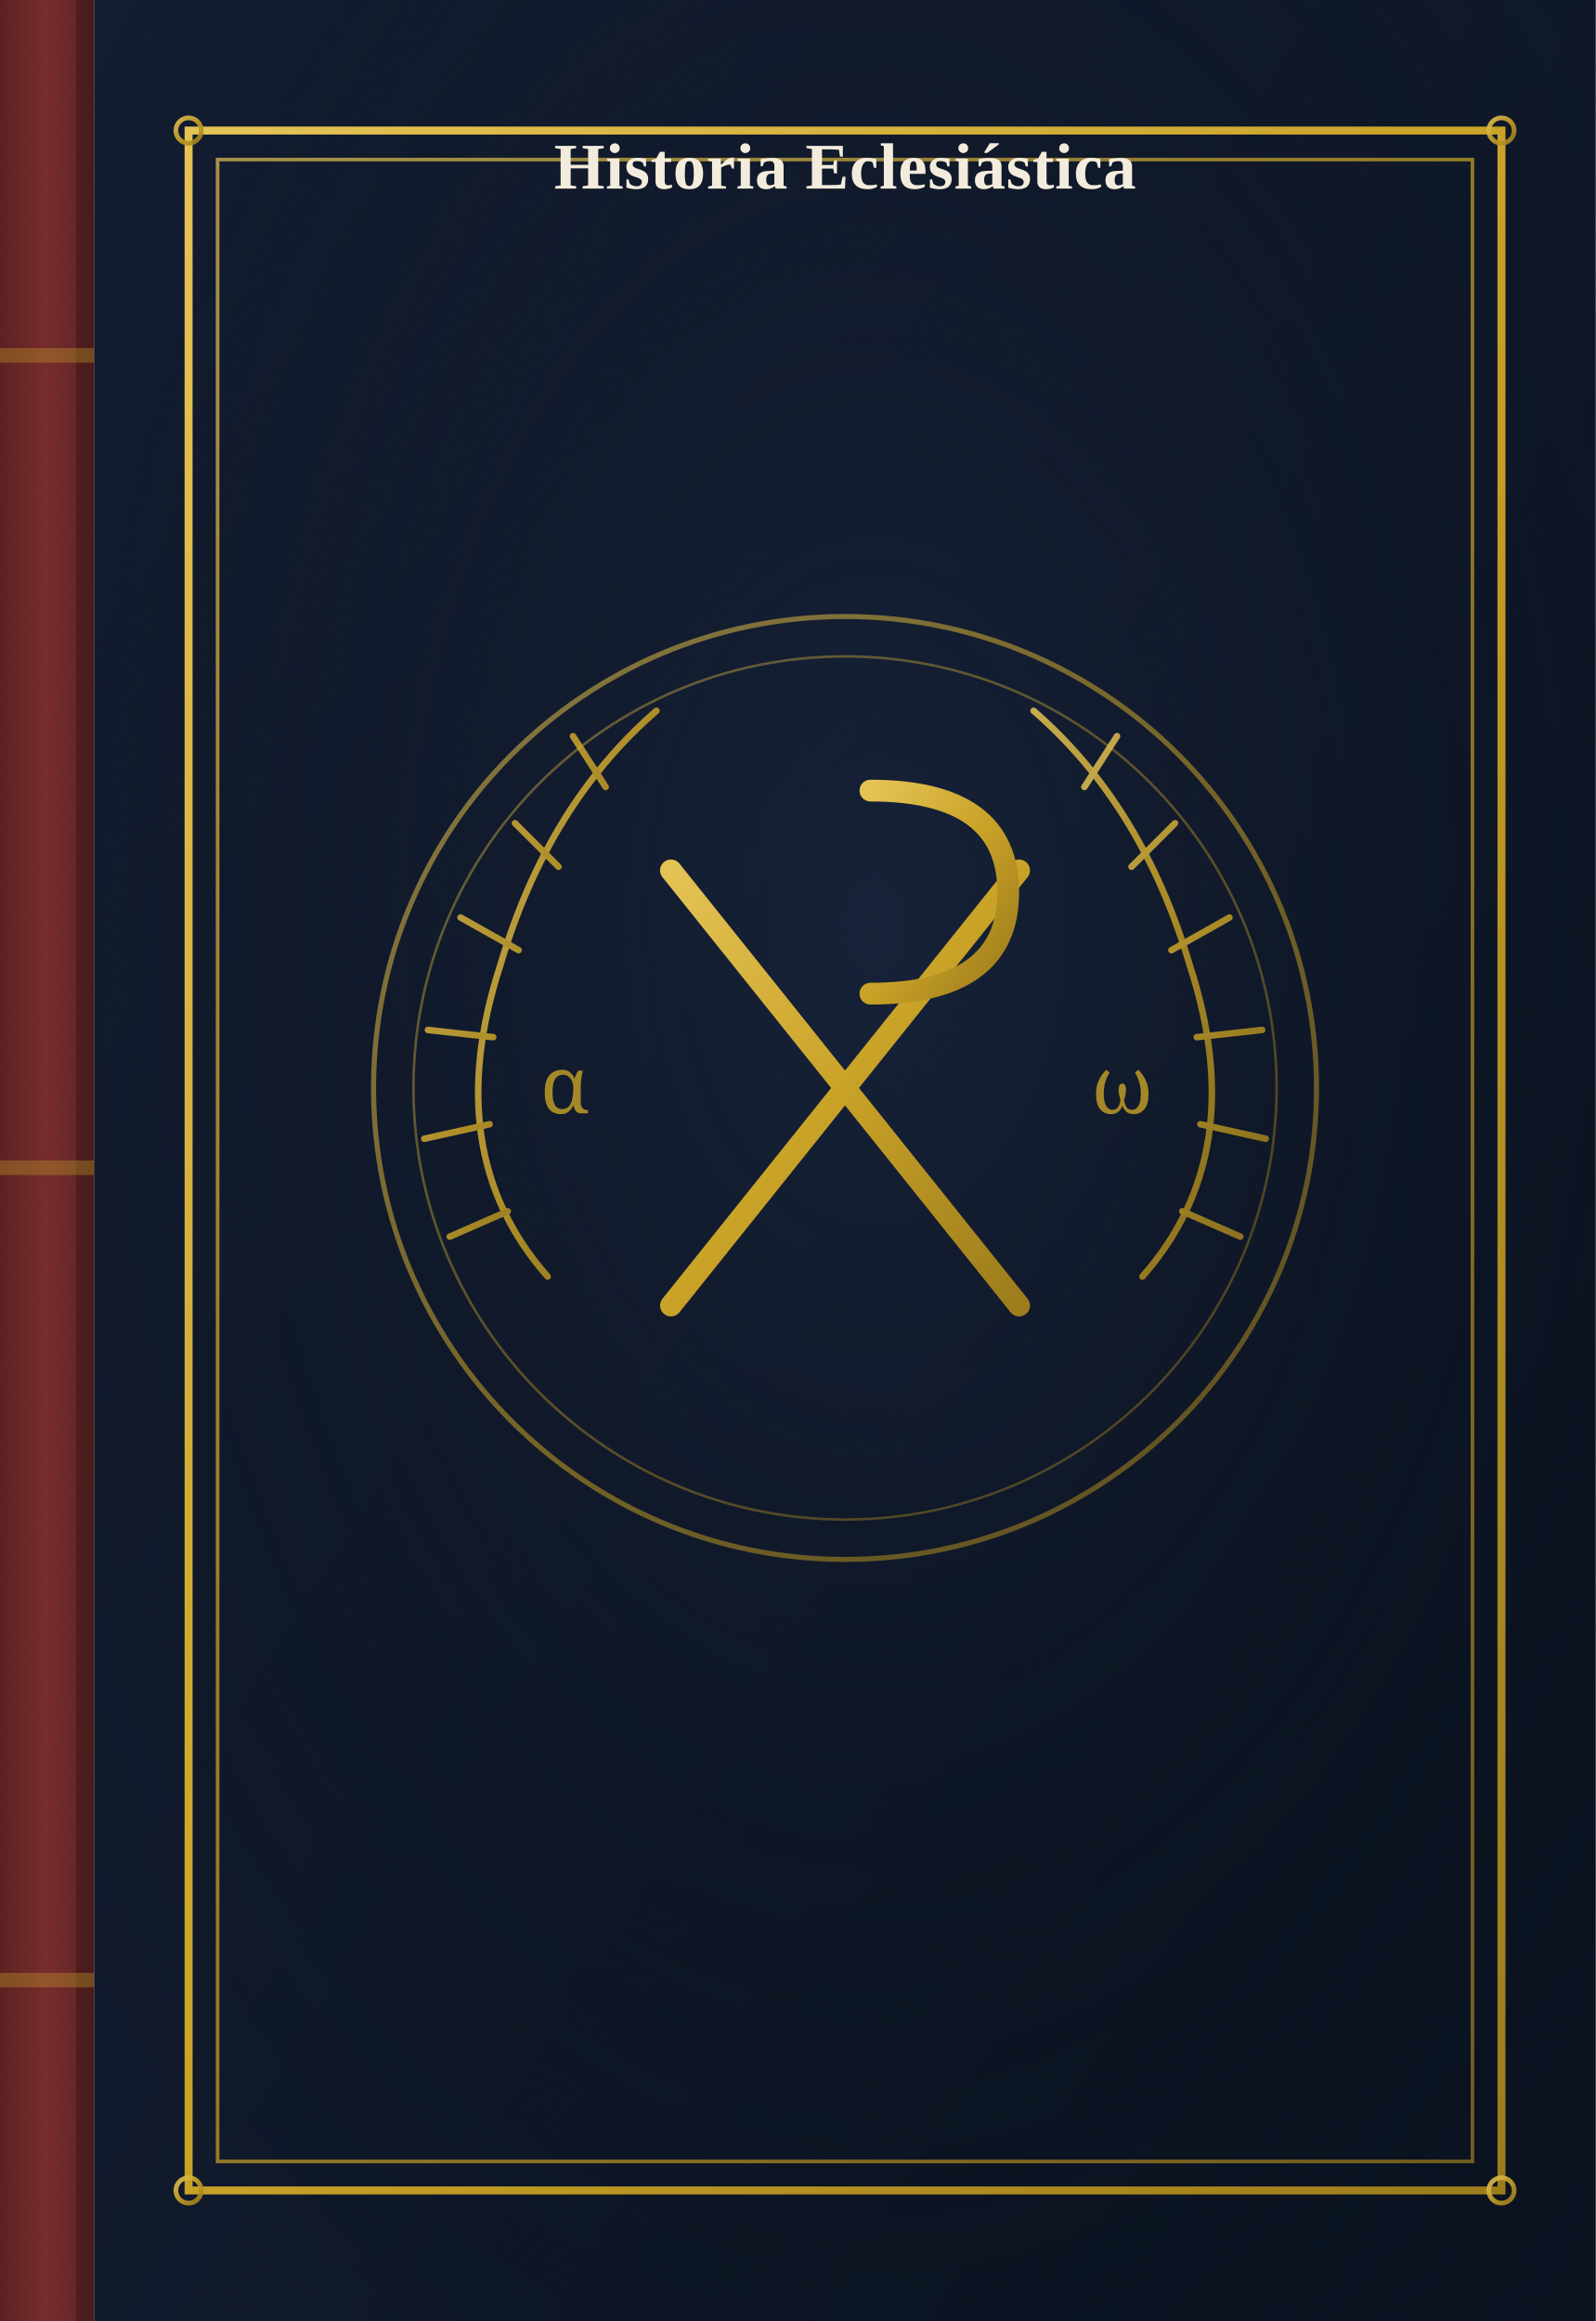
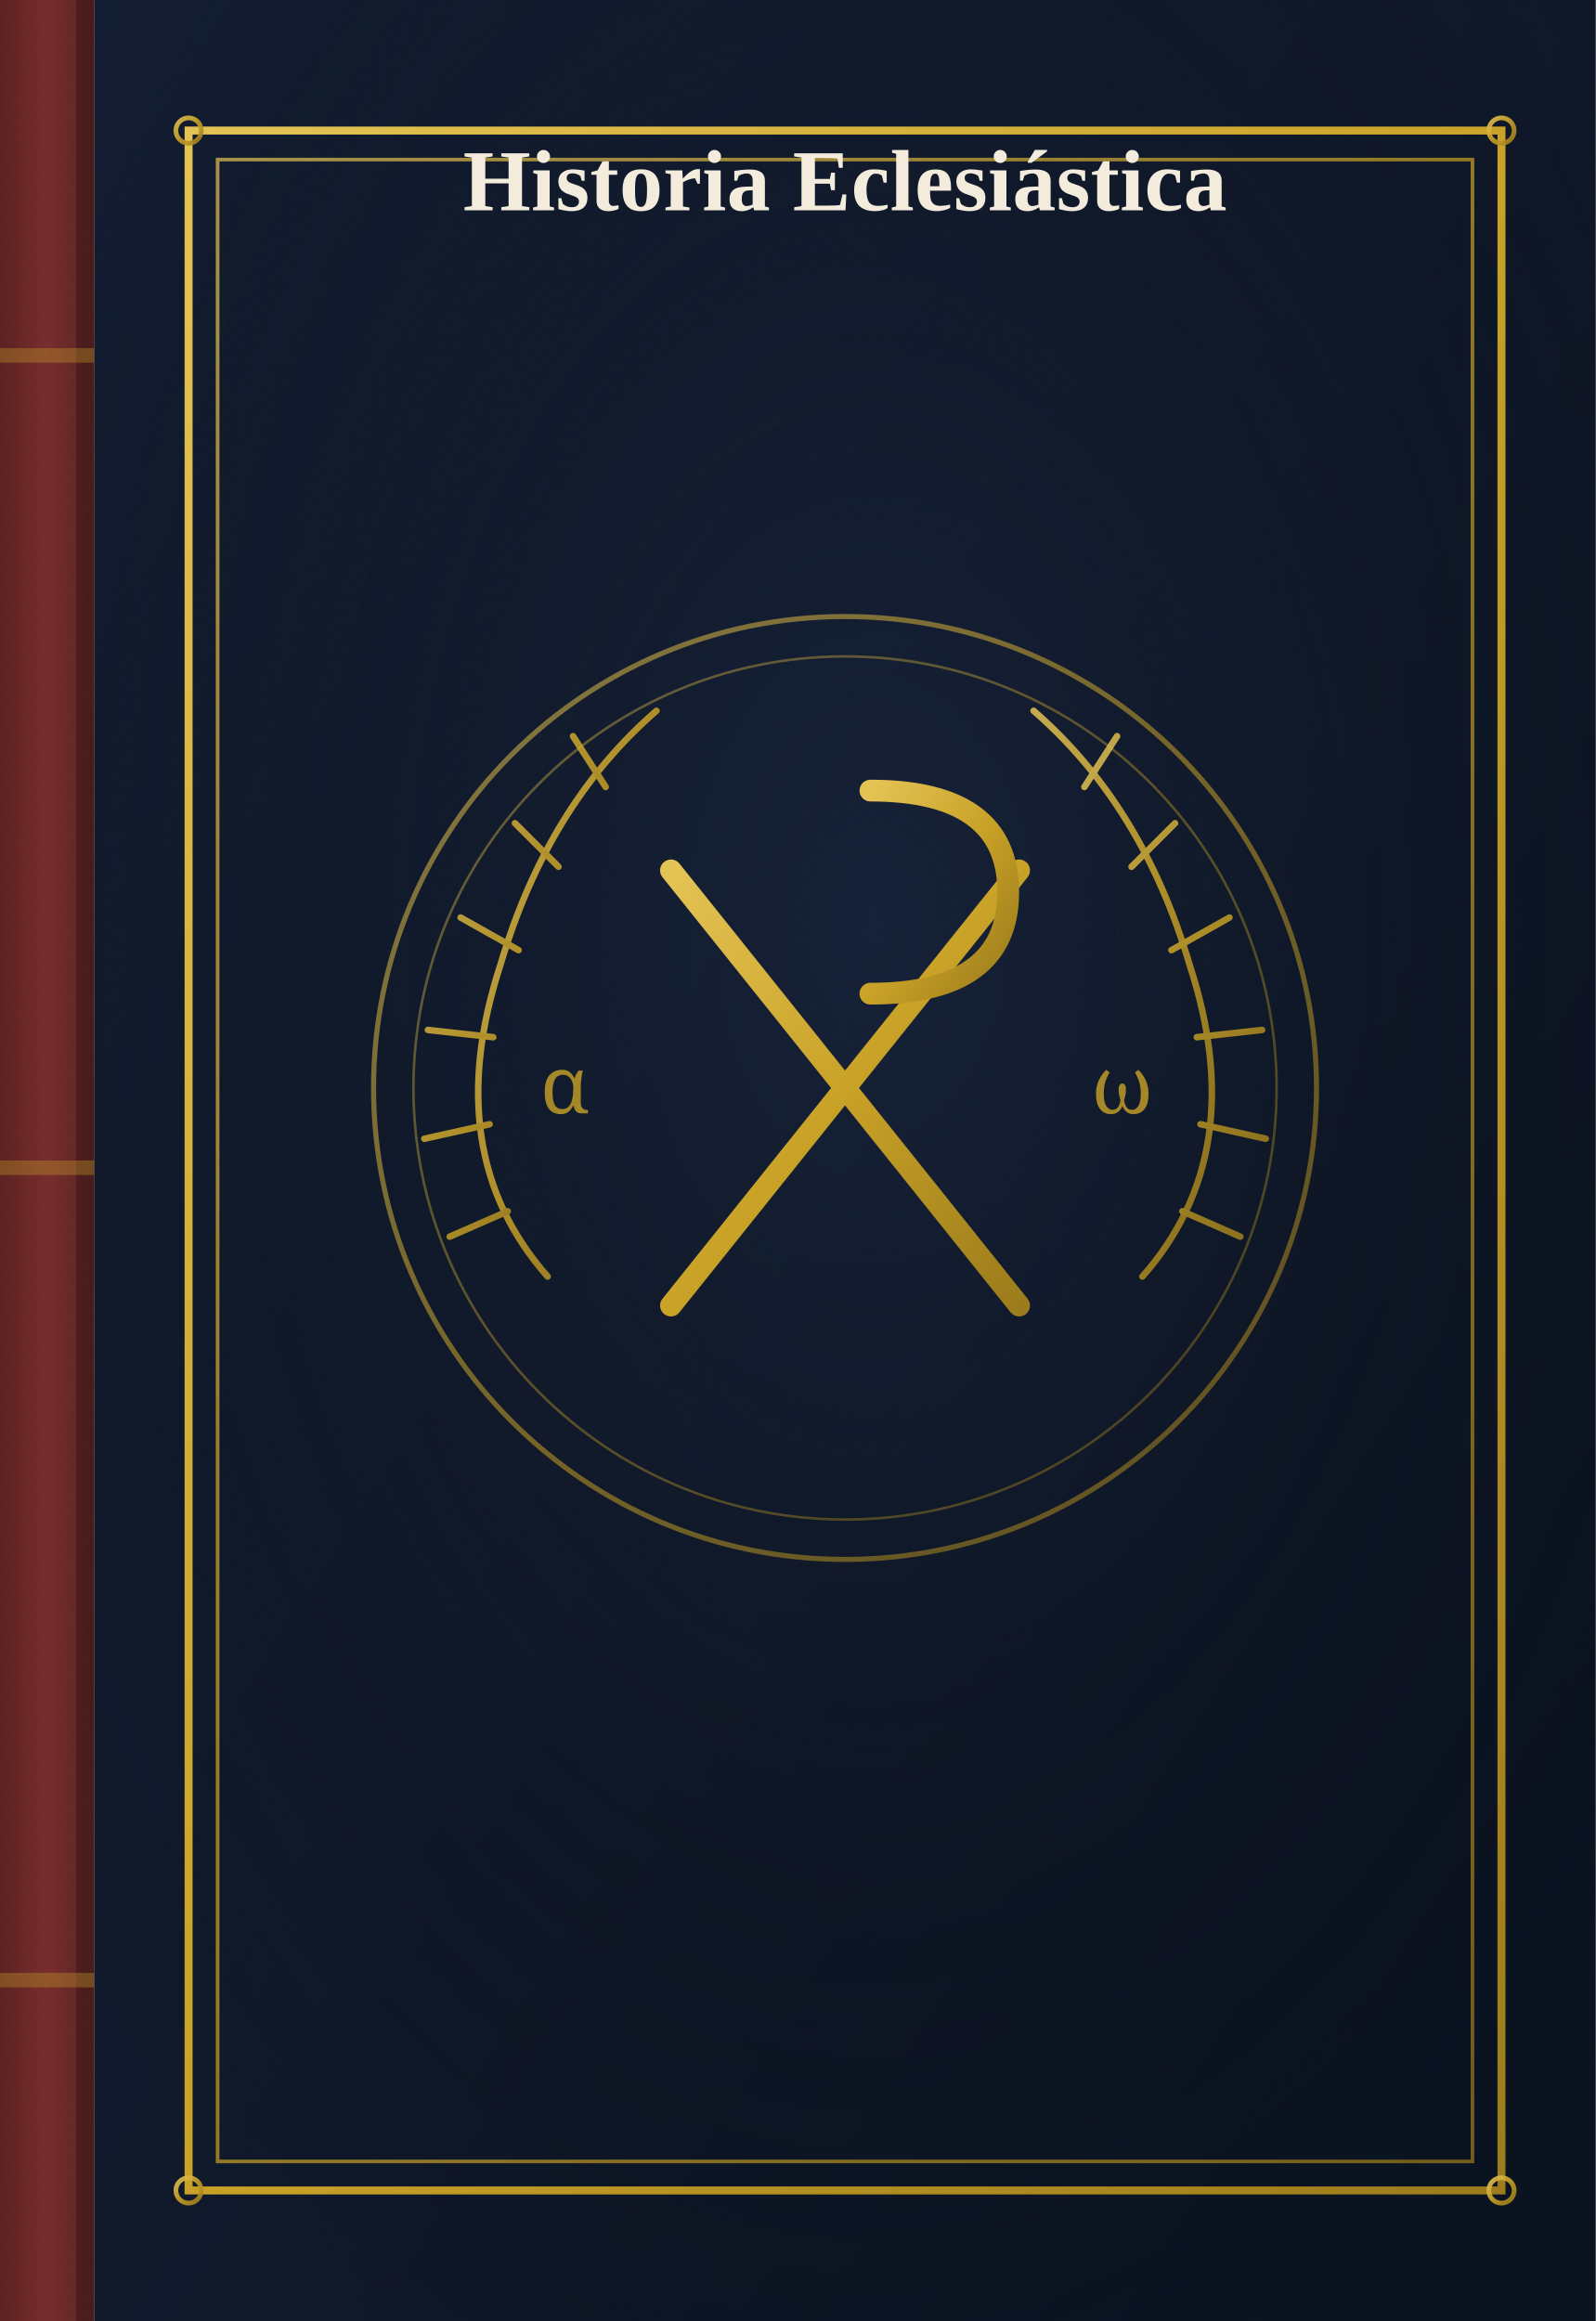
<svg xmlns="http://www.w3.org/2000/svg" width="440" height="640" viewBox="0 0 440 640">
  <defs>
    <linearGradient id="coverGrad" x1="0%" y1="0%" x2="100%" y2="100%">
      <stop offset="0%" stop-color="#141F35" />
      <stop offset="55%" stop-color="#10192B" />
      <stop offset="100%" stop-color="#0A1220" />
    </linearGradient>
    <radialGradient id="vignette" cx="52%" cy="40%" r="70%">
      <stop offset="0%" stop-color="#1C2A45" stop-opacity="0.55" />
      <stop offset="100%" stop-color="#000000" stop-opacity="0" />
    </radialGradient>
    <linearGradient id="spineGrad" x1="0%" y1="0%" x2="100%" y2="0%">
      <stop offset="0%" stop-color="#5E2222" />
      <stop offset="50%" stop-color="#7A2E2E" />
      <stop offset="100%" stop-color="#5A2424" />
    </linearGradient>
    <linearGradient id="goldLine" x1="0%" y1="0%" x2="100%" y2="100%">
      <stop offset="0%" stop-color="#E4C355" />
      <stop offset="50%" stop-color="#C9A227" />
      <stop offset="100%" stop-color="#9C7C1C" />
    </linearGradient>
    <filter id="softGrain">
      <feTurbulence type="fractalNoise" baseFrequency="0.9" numOctaves="2" result="noise" />
      <feColorMatrix in="noise" type="matrix" values="0 0 0 0 0  0 0 0 0 0  0 0 0 0 0  0 0 0 0.03 0" />
    </filter>
  </defs>
  <rect x="0" y="0" width="26" height="640" fill="url(#spineGrad)" />
  <rect x="21" y="0" width="5" height="640" fill="#3A1414" opacity="0.5" />
  <rect x="0" y="96" width="26" height="4" fill="#C9A227" opacity="0.35" />
  <rect x="0" y="320" width="26" height="4" fill="#C9A227" opacity="0.35" />
  <rect x="0" y="544" width="26" height="4" fill="#C9A227" opacity="0.35" />
  <rect x="26" y="0" width="414" height="640" fill="url(#coverGrad)" />
  <rect x="26" y="0" width="414" height="640" fill="url(#vignette)" />
  <rect x="26" y="0" width="414" height="640" filter="url(#softGrain)" />
  <rect x="52" y="36" width="362" height="568" fill="none" stroke="url(#goldLine)" stroke-width="2.2" />
  <rect x="60" y="44" width="346" height="552" fill="none" stroke="url(#goldLine)" stroke-width="1" opacity="0.7" />
  <g stroke="url(#goldLine)" stroke-width="1.3" fill="none" opacity="0.9">
    <circle cx="52" cy="36" r="3.5" />
    <circle cx="414" cy="36" r="3.5" />
    <circle cx="52" cy="604" r="3.5" />
    <circle cx="414" cy="604" r="3.5" />
  </g>
-   <text x="233" y="52" text-anchor="middle" fill="#F3ECDC" font-family="Georgia, 'Times New Roman', serif" font-size="18" font-weight="700" letter-spacing="0.2">
+   <text x="233" y="58" text-anchor="middle" fill="#F3ECDC" font-family="Georgia, 'Times New Roman', serif" font-size="24" font-weight="700" letter-spacing="0.1">
    <tspan x="233" dy="0">Historia Eclesiástica</tspan>
  </text>
-   <line x1="80" y1="68" x2="386" y2="68" stroke="url(#goldLine)" stroke-width="0.8" opacity="0.45" />
+   <line x1="70" y1="76" x2="396" y2="76" stroke="url(#goldLine)" stroke-width="0.8" opacity="0.45" />
  <g transform="translate(233,300)">
    <circle r="130" fill="none" stroke="url(#goldLine)" stroke-width="1.4" opacity="0.55" />
    <circle r="119" fill="none" stroke="url(#goldLine)" stroke-width="0.7" opacity="0.4" />
    <g stroke="url(#goldLine)" stroke-width="1.8" fill="none" opacity="0.85" stroke-linecap="round">
      <path d="M -82 52 Q -112 18 -95 -34 Q -82 -78 -52 -104" />
      <path d="M 82 52 Q 112 18 95 -34 Q 82 -78 52 -104" />
      <path d="M -93 34 l -16 7 M -98 10 l -18 4 M -97 -14 l -18 -2 M -90 -38 l -16 -9 M -79 -61 l -12 -12 M -66 -83 l -9 -14" />
      <path d="M 93 34 l 16 7 M 98 10 l 18 4 M 97 -14 l 18 -2 M 90 -38 l 16 -9 M 79 -61 l 12 -12 M 66 -83 l 9 -14" />
    </g>
    <g stroke="url(#goldLine)" stroke-width="6" fill="none" stroke-linecap="round">
      <path d="M -48 -60 L 48 60" />
      <path d="M 48 -60 L -48 60" />
      <path d="M 7 -82 L 7 65" />
      <path d="M 7 -82 Q 45 -82 45 -54 Q 45 -26 7 -26" stroke-width="6" />
    </g>
    <text x="-84" y="7" font-family="Georgia, serif" font-size="22" fill="#C9A227" opacity="0.8">α</text>
    <text x="68" y="7" font-family="Georgia, serif" font-size="22" fill="#C9A227" opacity="0.8">ω</text>
  </g>
  <line x1="120" y1="500" x2="346" y2="500" stroke="url(#goldLine)" stroke-width="1" opacity="0.4" />
</svg>
